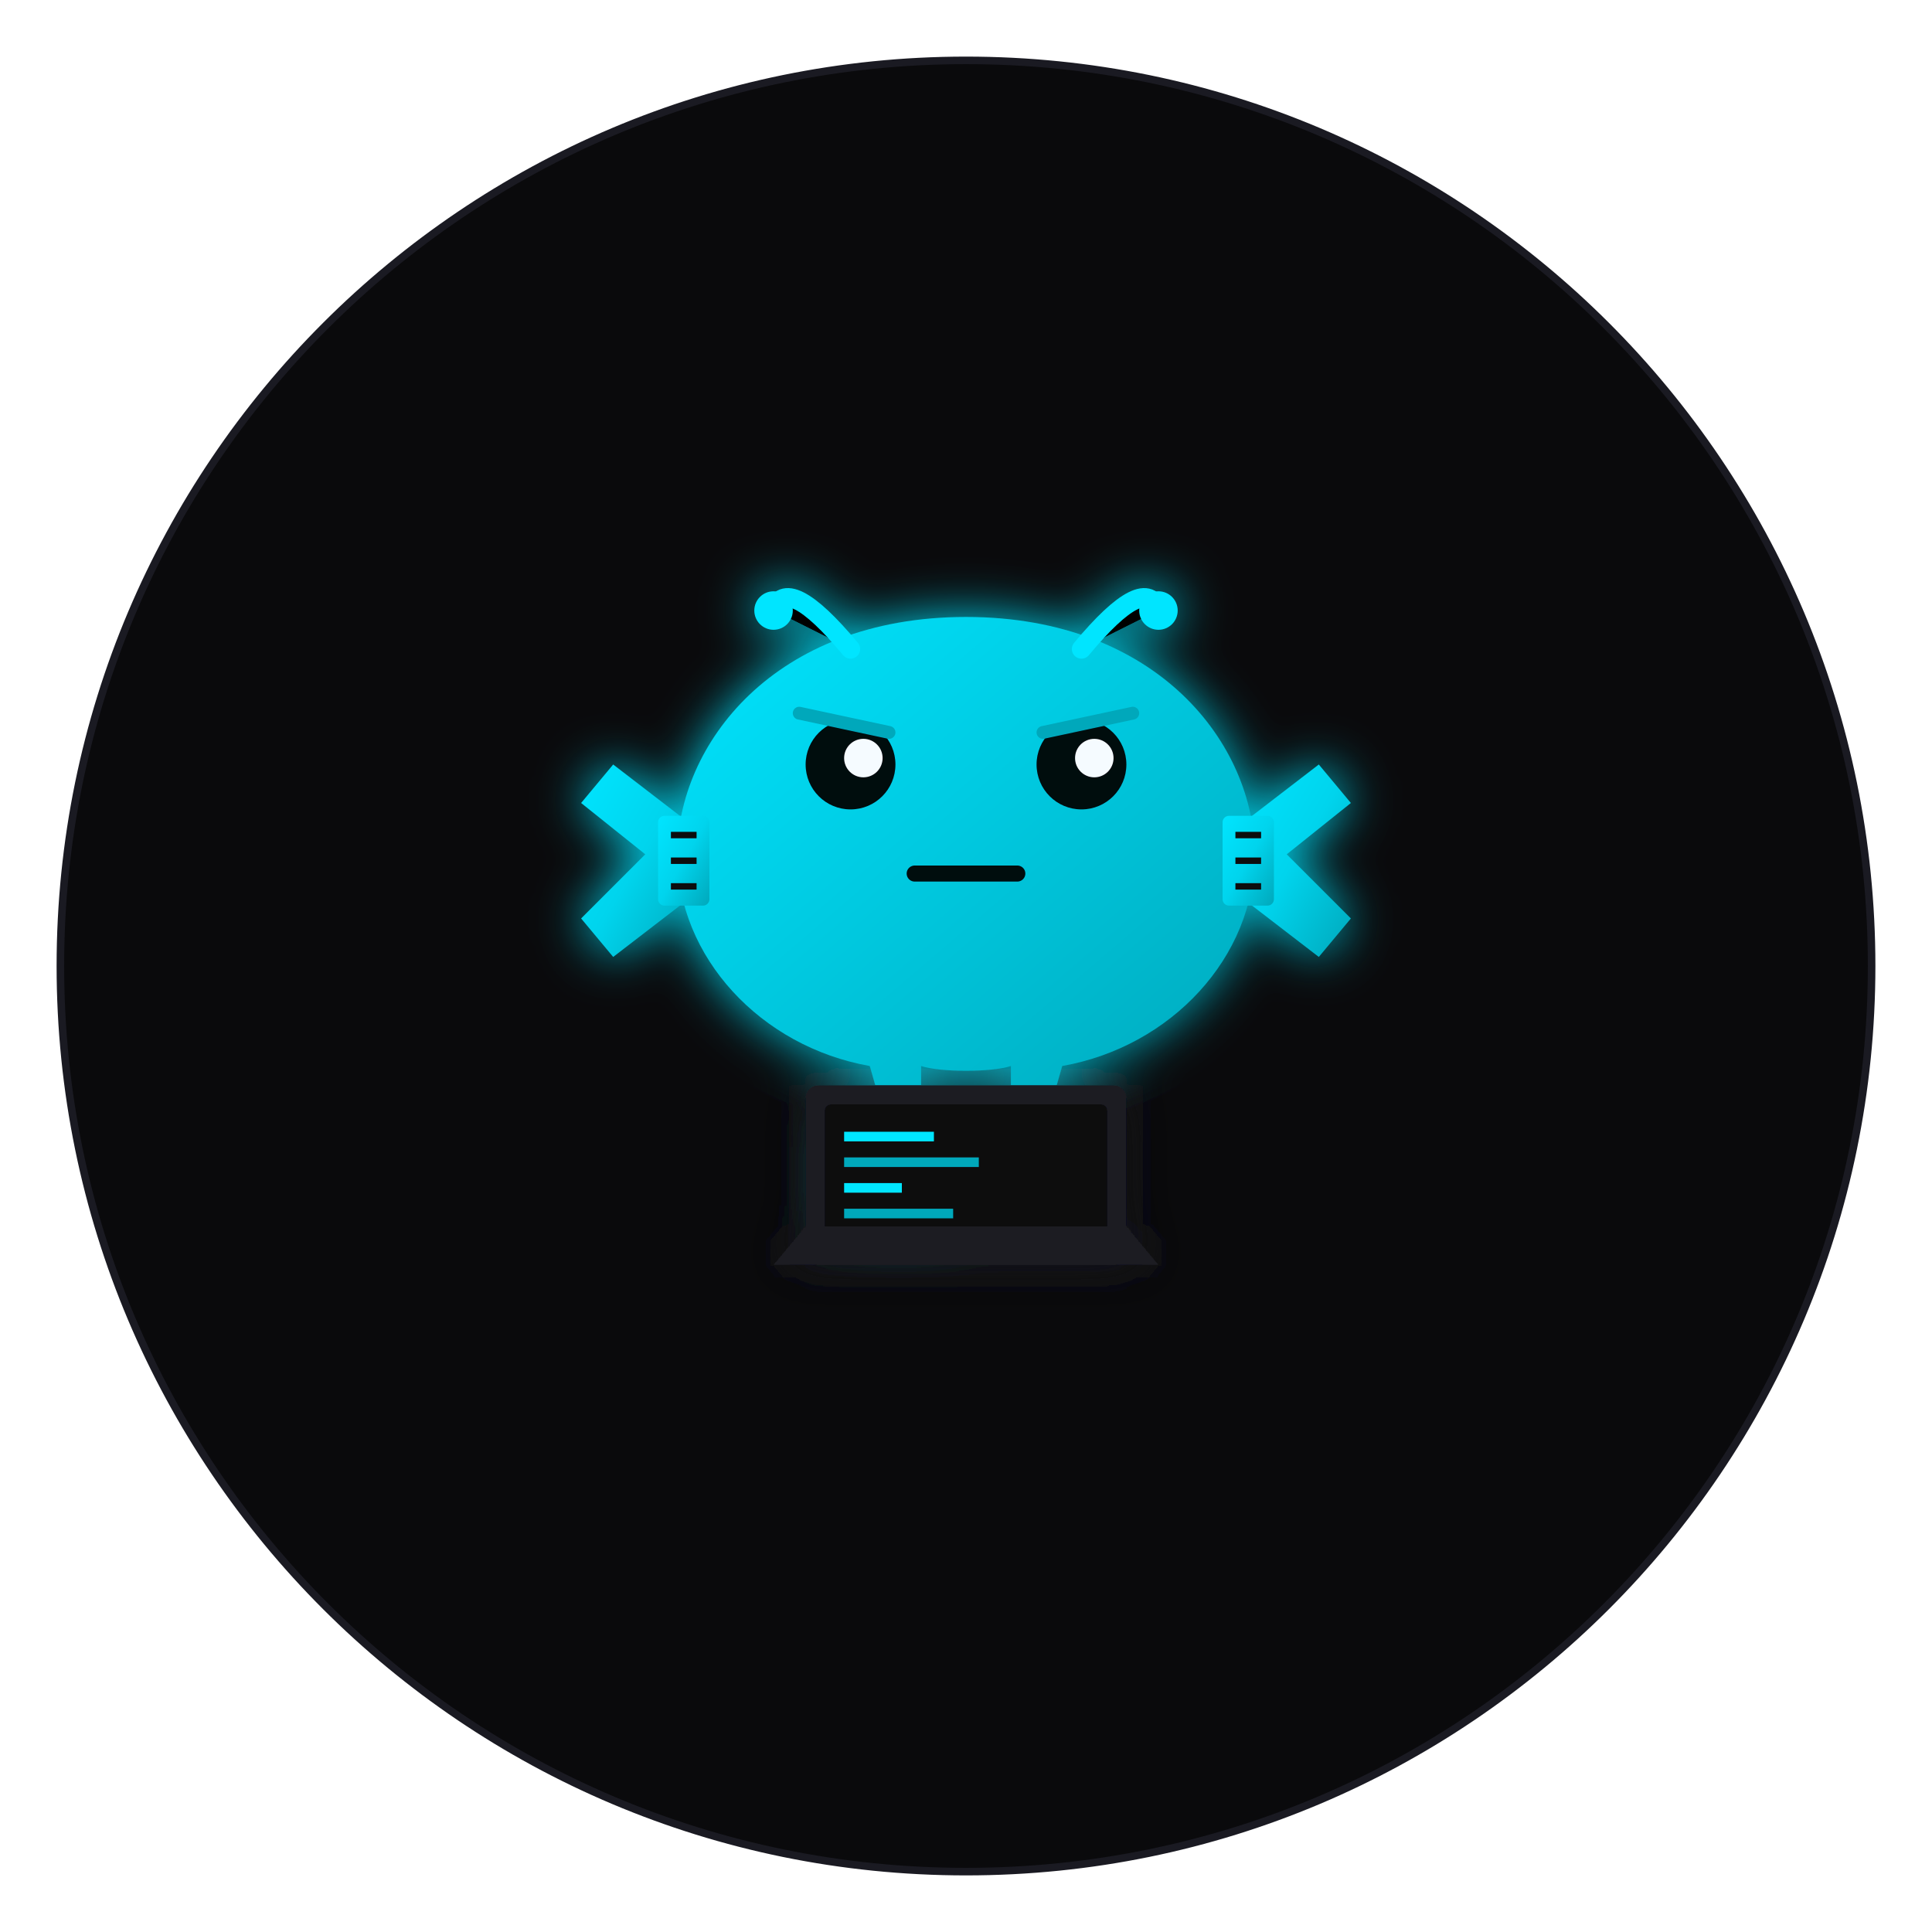
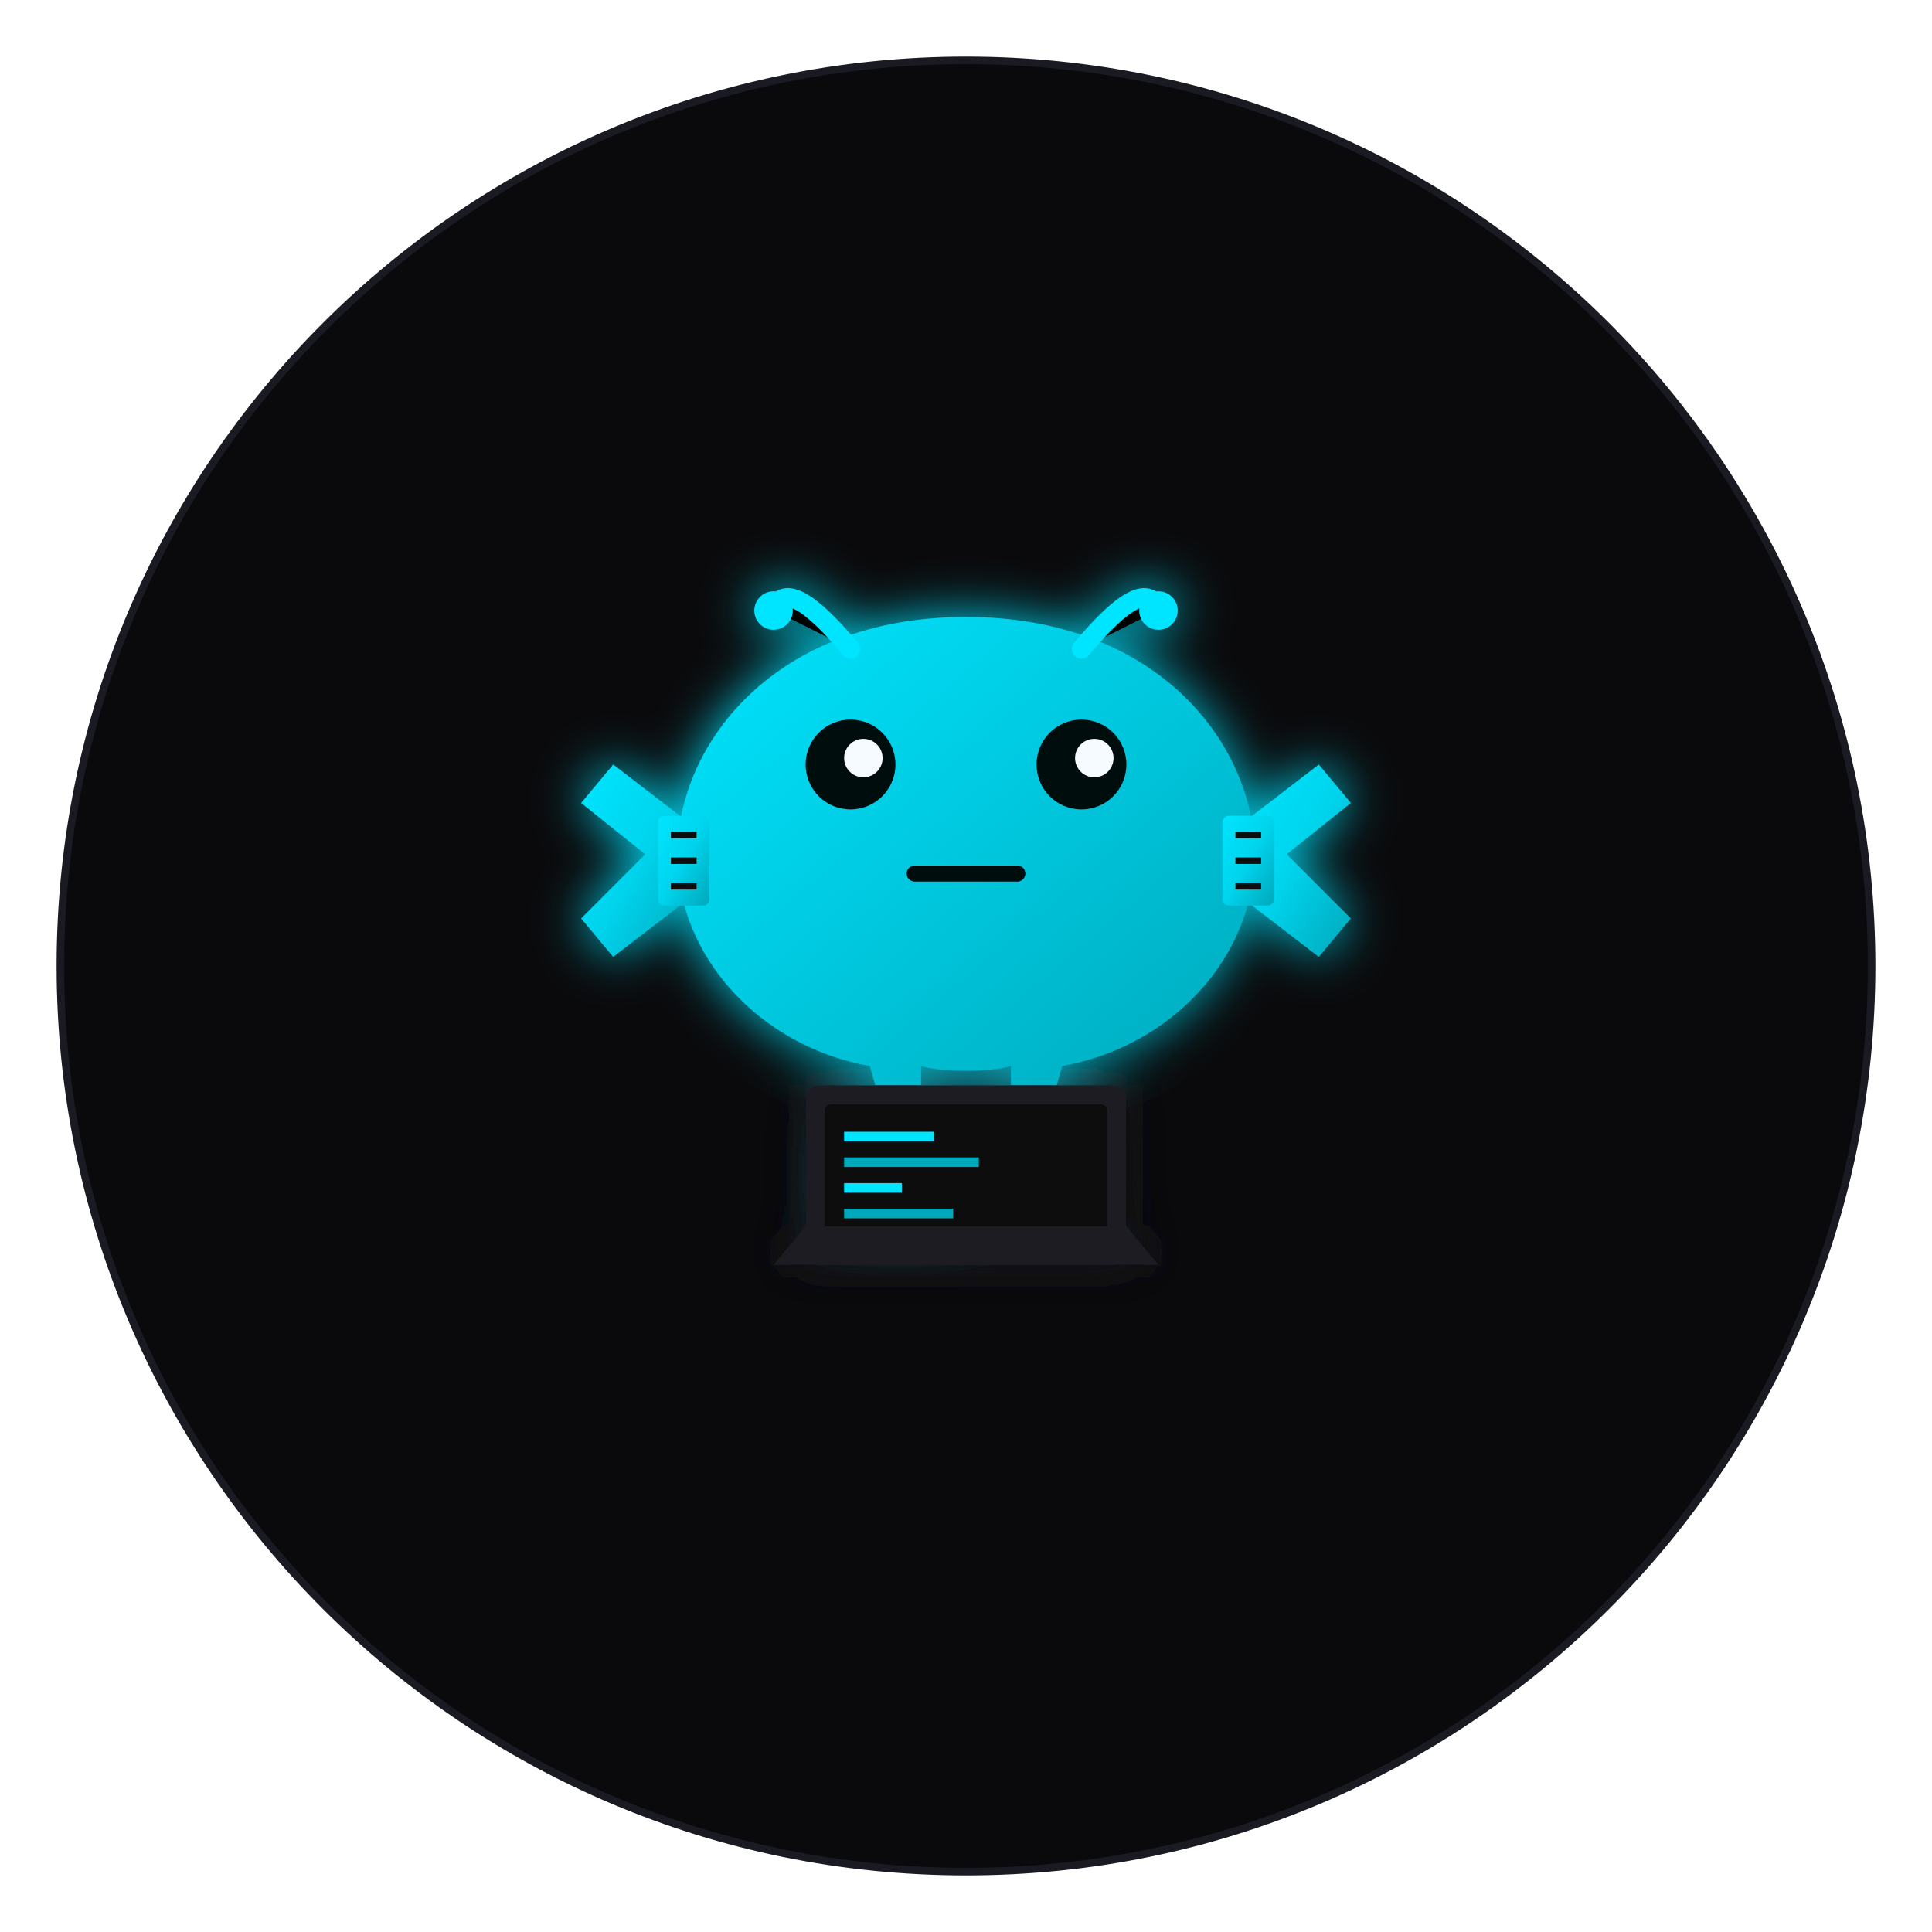
<svg xmlns="http://www.w3.org/2000/svg" viewBox="0 0 512 512">
  <defs>
    <linearGradient id="claw-gradient" x1="0%" y1="0%" x2="100%" y2="100%">
      <stop offset="0%" stop-color="#00e5ff" />
      <stop offset="100%" stop-color="#00a8bb" />
    </linearGradient>
    <linearGradient id="claw-metal" x1="0%" y1="0%" x2="100%" y2="100%">
      <stop offset="0%" stop-color="#00e5ff" />
      <stop offset="50%" stop-color="#00d4ed" />
      <stop offset="100%" stop-color="#00a8bb" />
    </linearGradient>
    <filter id="glow">
      <feGaussianBlur stdDeviation="4" result="coloredBlur" />
      <feMerge>
        <feMergeNode in="coloredBlur" />
        <feMergeNode in="SourceGraphic" />
      </feMerge>
    </filter>
  </defs>
  <circle cx="256" cy="256" r="240" fill="#0a0a0c" />
  <circle cx="256" cy="256" r="240" fill="none" stroke="#1a1a22" stroke-width="2" />
  <g filter="url(#glow)" transform="translate(256, 240) scale(1.7) translate(-60, -60)">
    <path d="M60 15 C30 15 15 35 15 52 C15 68 28 82 45 85 L47 92 L53 92 L53 85 C56 86 64 86 67 85 L67 92 L73 92 L75 85 C92 82 105 68 105 52 C105 35 90 15 60 15Z" fill="url(#claw-gradient)" />
    <g>
      <path d="M18 48 L5 38 L0 44 L10 52 L0 62 L5 68 L18 58 Z" fill="url(#claw-metal)" />
      <rect x="12" y="46" width="8" height="14" rx="1" fill="url(#claw-metal)" />
      <line x1="14" y1="49" x2="18" y2="49" stroke="#0a0a0c" stroke-width="1" />
      <line x1="14" y1="53" x2="18" y2="53" stroke="#0a0a0c" stroke-width="1" />
      <line x1="14" y1="57" x2="18" y2="57" stroke="#0a0a0c" stroke-width="1" />
    </g>
    <g>
      <path d="M102 48 L115 38 L120 44 L110 52 L120 62 L115 68 L102 58 Z" fill="url(#claw-metal)" />
      <rect x="100" y="46" width="8" height="14" rx="1" fill="url(#claw-metal)" />
      <line x1="102" y1="49" x2="106" y2="49" stroke="#0a0a0c" stroke-width="1" />
      <line x1="102" y1="53" x2="106" y2="53" stroke="#0a0a0c" stroke-width="1" />
      <line x1="102" y1="57" x2="106" y2="57" stroke="#0a0a0c" stroke-width="1" />
    </g>
    <path d="M42 20 Q32 8 30 14" stroke="#00e5ff" stroke-width="3" stroke-linecap="round" />
    <path d="M78 20 Q88 8 90 14" stroke="#00e5ff" stroke-width="3" stroke-linecap="round" />
    <circle cx="30" cy="14" r="3" fill="#00e5ff" />
    <circle cx="90" cy="14" r="3" fill="#00e5ff" />
    <circle cx="42" cy="38" r="7" fill="#050810" />
    <circle cx="78" cy="38" r="7" fill="#050810" />
    <circle cx="44" cy="37" r="3" fill="#f5fbff" />
    <circle cx="80" cy="37" r="3" fill="#f5fbff" />
-     <path d="M34 30 L48 33" stroke="#00a8bb" stroke-width="2" stroke-linecap="round" />
-     <path d="M86 30 L72 33" stroke="#00a8bb" stroke-width="2" stroke-linecap="round" />
    <line x1="52" y1="55" x2="68" y2="55" stroke="#050810" stroke-width="2.5" stroke-linecap="round" />
    <g>
      <rect x="35" y="88" width="50" height="28" rx="2" fill="#1a1a22" />
      <rect x="38" y="91" width="44" height="22" rx="1" fill="#0a0a0c" />
      <line x1="41" y1="96" x2="55" y2="96" stroke="#00e5ff" stroke-width="1.5" />
      <line x1="41" y1="100" x2="62" y2="100" stroke="#00a8bb" stroke-width="1.5" />
      <line x1="41" y1="104" x2="50" y2="104" stroke="#00e5ff" stroke-width="1.5" />
      <line x1="41" y1="108" x2="58" y2="108" stroke="#00a8bb" stroke-width="1.5" />
      <path d="M30 116 L35 110 L85 110 L90 116 Z" fill="#1a1a22" />
    </g>
  </g>
</svg>
